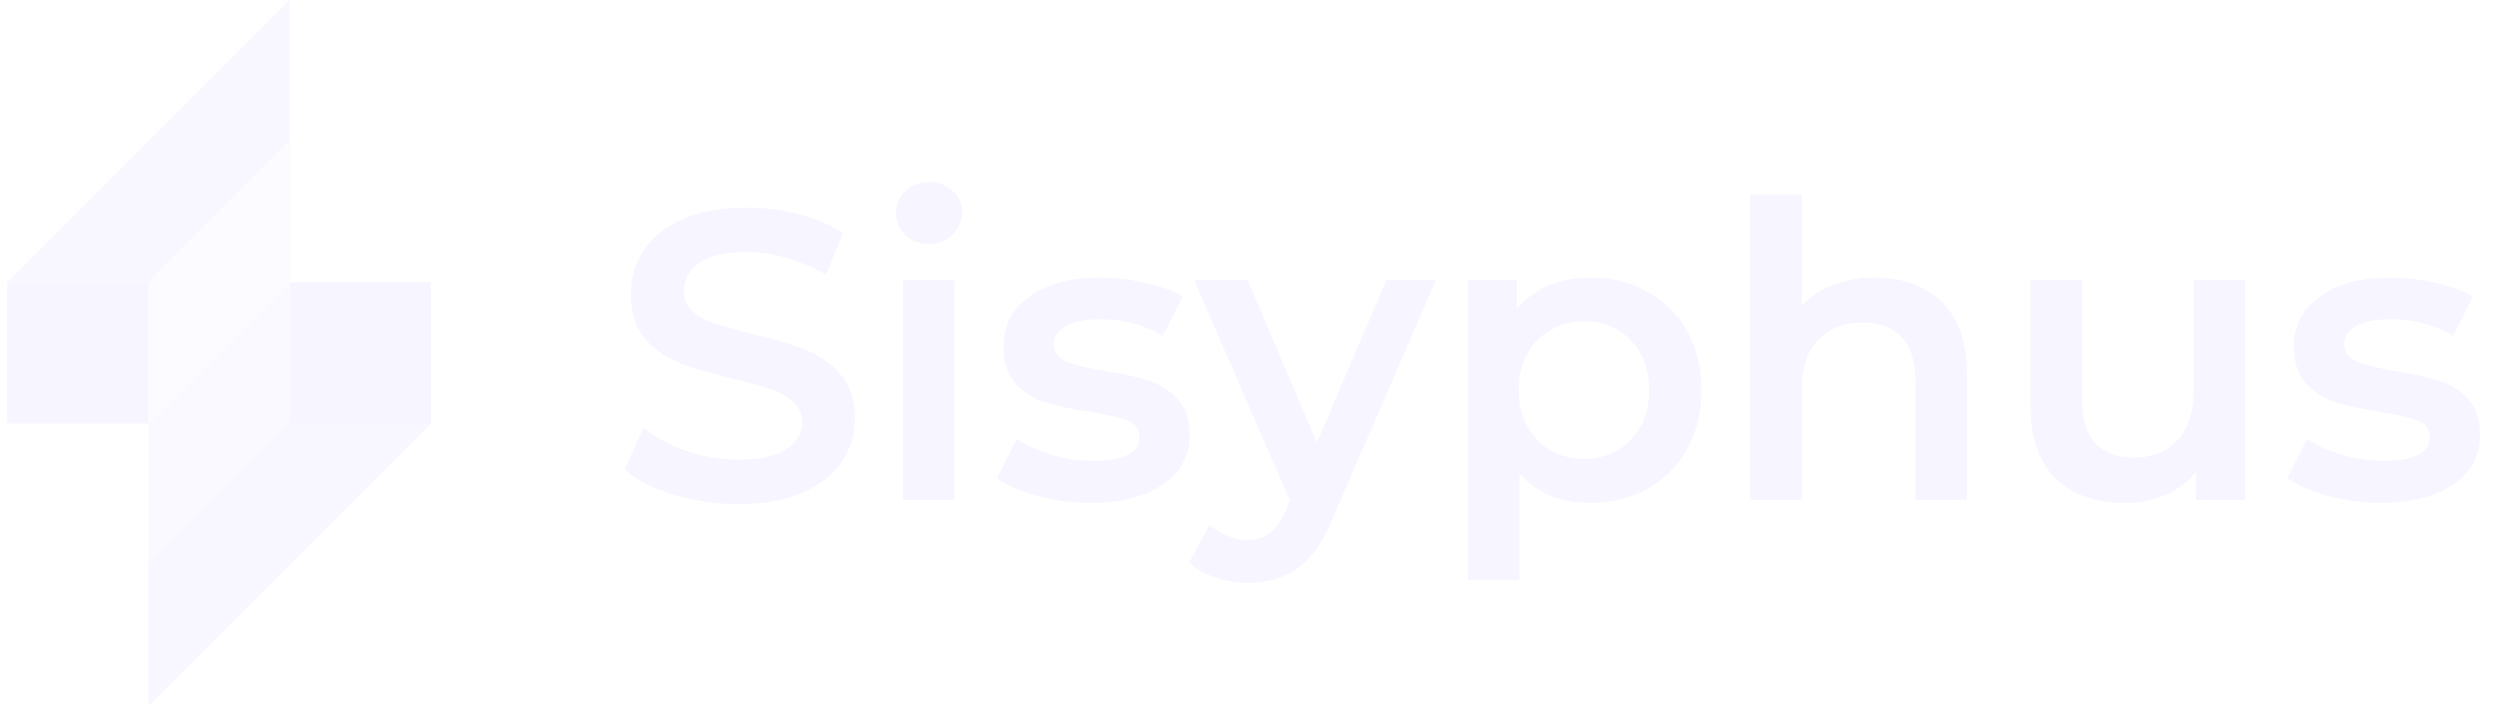
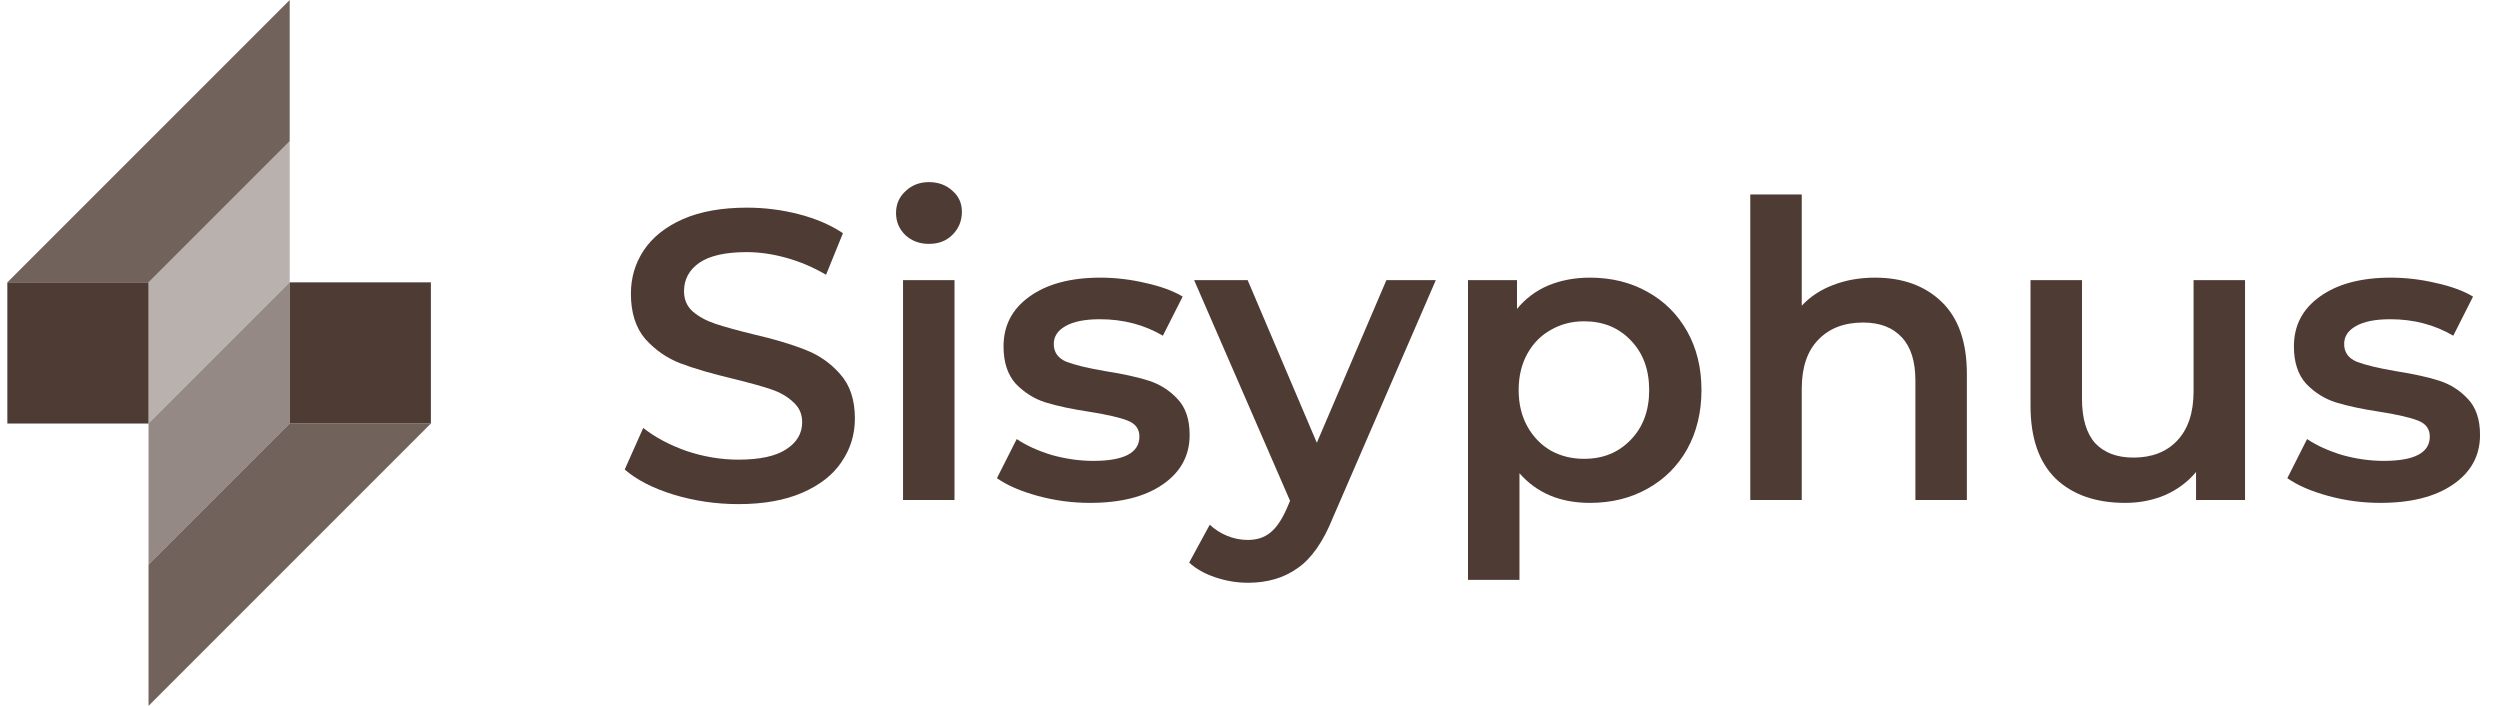
<svg xmlns="http://www.w3.org/2000/svg" width="170" height="48" viewBox="0 0 170 48" fill="none">
  <g opacity="0.84">
-     <rect x="0.5" y="19.2" width="9.6" height="9.6" fill="#F5F3FF" />
-     <rect x="29.3" y="28.8" width="9.6" height="9.6" transform="rotate(180 29.2998 28.8)" fill="#F5F3FF" />
-     <path opacity="0.4" d="M10.1 19.2L19.7 9.6V19.2L10.1 28.8V19.2Z" fill="#F5F3FF" />
-     <path opacity="0.6" d="M19.7 28.8L10.1 38.4L10.1 28.8L19.7 19.2L19.7 28.8Z" fill="#F5F3FF" />
-     <path opacity="0.8" d="M0.5 19.2L19.7 0V9.6L10.1 19.2H0.5Z" fill="#F5F3FF" />
-     <path opacity="0.8" d="M29.3 28.8L10.1 48L10.1 38.4L19.7 28.8L29.3 28.8Z" fill="#F5F3FF" />
-     <path d="M50.209 34.28C48.697 34.28 47.231 34.065 45.812 33.636C44.413 33.207 43.302 32.637 42.48 31.928L43.74 29.1C44.543 29.735 45.523 30.257 46.681 30.668C47.856 31.06 49.032 31.256 50.209 31.256C51.664 31.256 52.747 31.023 53.456 30.556C54.184 30.089 54.548 29.473 54.548 28.708C54.548 28.148 54.343 27.691 53.932 27.336C53.541 26.963 53.036 26.673 52.42 26.468C51.804 26.263 50.965 26.029 49.901 25.768C48.407 25.413 47.194 25.059 46.261 24.704C45.346 24.349 44.553 23.799 43.88 23.052C43.227 22.287 42.901 21.26 42.901 19.972C42.901 18.889 43.19 17.909 43.769 17.032C44.366 16.136 45.252 15.427 46.428 14.904C47.623 14.381 49.079 14.12 50.797 14.12C51.991 14.12 53.167 14.269 54.325 14.568C55.482 14.867 56.48 15.296 57.321 15.856L56.172 18.684C55.314 18.18 54.418 17.797 53.484 17.536C52.551 17.275 51.646 17.144 50.769 17.144C49.331 17.144 48.258 17.387 47.548 17.872C46.858 18.357 46.513 19.001 46.513 19.804C46.513 20.364 46.709 20.821 47.1 21.176C47.511 21.531 48.025 21.811 48.641 22.016C49.257 22.221 50.096 22.455 51.16 22.716C52.617 23.052 53.811 23.407 54.745 23.78C55.678 24.135 56.471 24.685 57.124 25.432C57.797 26.179 58.133 27.187 58.133 28.456C58.133 29.539 57.834 30.519 57.236 31.396C56.658 32.273 55.771 32.973 54.577 33.496C53.382 34.019 51.926 34.28 50.209 34.28Z" fill="#F5F3FF" />
-     <path d="M61.406 19.048H64.906V34H61.406V19.048ZM63.17 16.584C62.535 16.584 62.003 16.388 61.574 15.996C61.145 15.585 60.93 15.081 60.93 14.484C60.93 13.887 61.145 13.392 61.574 13C62.003 12.589 62.535 12.384 63.17 12.384C63.804 12.384 64.337 12.58 64.766 12.972C65.195 13.345 65.41 13.821 65.41 14.4C65.41 15.016 65.195 15.539 64.766 15.968C64.355 16.379 63.823 16.584 63.17 16.584Z" fill="#F5F3FF" />
-     <path d="M74.12 34.196C72.906 34.196 71.721 34.037 70.564 33.72C69.406 33.403 68.482 33.001 67.792 32.516L69.136 29.856C69.808 30.304 70.61 30.668 71.544 30.948C72.496 31.209 73.429 31.34 74.344 31.34C76.434 31.34 77.48 30.789 77.48 29.688C77.48 29.165 77.209 28.801 76.668 28.596C76.145 28.391 75.296 28.195 74.12 28.008C72.888 27.821 71.88 27.607 71.096 27.364C70.33 27.121 69.658 26.701 69.08 26.104C68.52 25.488 68.24 24.639 68.24 23.556C68.24 22.137 68.828 21.008 70.004 20.168C71.198 19.309 72.804 18.88 74.82 18.88C75.846 18.88 76.873 19.001 77.9 19.244C78.926 19.468 79.766 19.776 80.42 20.168L79.076 22.828C77.806 22.081 76.378 21.708 74.792 21.708C73.765 21.708 72.981 21.867 72.44 22.184C71.917 22.483 71.656 22.884 71.656 23.388C71.656 23.948 71.936 24.349 72.496 24.592C73.074 24.816 73.961 25.031 75.156 25.236C76.35 25.423 77.33 25.637 78.096 25.88C78.861 26.123 79.514 26.533 80.056 27.112C80.616 27.691 80.896 28.512 80.896 29.576C80.896 30.976 80.289 32.096 79.076 32.936C77.862 33.776 76.21 34.196 74.12 34.196Z" fill="#F5F3FF" />
-     <path d="M97.636 19.048L90.636 35.204C89.983 36.828 89.19 37.967 88.256 38.62C87.323 39.292 86.194 39.628 84.868 39.628C84.122 39.628 83.384 39.507 82.656 39.264C81.928 39.021 81.331 38.685 80.864 38.256L82.264 35.68C82.6 35.997 82.992 36.249 83.44 36.436C83.907 36.623 84.374 36.716 84.84 36.716C85.456 36.716 85.96 36.557 86.352 36.24C86.763 35.923 87.136 35.391 87.472 34.644L87.724 34.056L81.2 19.048H84.84L89.544 30.108L94.276 19.048H97.636Z" fill="#F5F3FF" />
-     <path d="M108.112 18.88C109.568 18.88 110.865 19.197 112.004 19.832C113.161 20.467 114.066 21.363 114.72 22.52C115.373 23.677 115.7 25.012 115.7 26.524C115.7 28.036 115.373 29.38 114.72 30.556C114.066 31.713 113.161 32.609 112.004 33.244C110.865 33.879 109.568 34.196 108.112 34.196C106.096 34.196 104.5 33.524 103.324 32.18V39.432H99.824V19.048H103.156V21.008C103.734 20.299 104.444 19.767 105.284 19.412C106.142 19.057 107.085 18.88 108.112 18.88ZM107.72 31.2C109.008 31.2 110.062 30.771 110.884 29.912C111.724 29.053 112.144 27.924 112.144 26.524C112.144 25.124 111.724 23.995 110.884 23.136C110.062 22.277 109.008 21.848 107.72 21.848C106.88 21.848 106.124 22.044 105.452 22.436C104.78 22.809 104.248 23.351 103.856 24.06C103.464 24.769 103.268 25.591 103.268 26.524C103.268 27.457 103.464 28.279 103.856 28.988C104.248 29.697 104.78 30.248 105.452 30.64C106.124 31.013 106.88 31.2 107.72 31.2Z" fill="#F5F3FF" />
-     <path d="M127.503 18.88C129.388 18.88 130.9 19.431 132.039 20.532C133.178 21.633 133.747 23.267 133.747 25.432V34H130.247V25.88C130.247 24.573 129.939 23.593 129.323 22.94C128.707 22.268 127.83 21.932 126.691 21.932C125.403 21.932 124.386 22.324 123.639 23.108C122.892 23.873 122.519 24.984 122.519 26.44V34H119.019V13.224H122.519V20.784C123.098 20.168 123.807 19.701 124.647 19.384C125.506 19.048 126.458 18.88 127.503 18.88Z" fill="#F5F3FF" />
-     <path d="M152.663 19.048V34H149.331V32.096C148.771 32.768 148.071 33.291 147.231 33.664C146.391 34.019 145.486 34.196 144.515 34.196C142.518 34.196 140.94 33.645 139.783 32.544C138.644 31.424 138.075 29.772 138.075 27.588V19.048H141.575V27.112C141.575 28.456 141.874 29.464 142.471 30.136C143.087 30.789 143.955 31.116 145.075 31.116C146.326 31.116 147.315 30.733 148.043 29.968C148.79 29.184 149.163 28.064 149.163 26.608V19.048H152.663Z" fill="#F5F3FF" />
-     <path d="M161.866 34.196C160.652 34.196 159.467 34.037 158.31 33.72C157.152 33.403 156.228 33.001 155.538 32.516L156.882 29.856C157.554 30.304 158.356 30.668 159.29 30.948C160.242 31.209 161.175 31.34 162.09 31.34C164.18 31.34 165.226 30.789 165.226 29.688C165.226 29.165 164.955 28.801 164.414 28.596C163.891 28.391 163.042 28.195 161.866 28.008C160.634 27.821 159.626 27.607 158.842 27.364C158.076 27.121 157.404 26.701 156.826 26.104C156.266 25.488 155.986 24.639 155.986 23.556C155.986 22.137 156.574 21.008 157.75 20.168C158.944 19.309 160.55 18.88 162.566 18.88C163.592 18.88 164.619 19.001 165.646 19.244C166.672 19.468 167.512 19.776 168.166 20.168L166.822 22.828C165.552 22.081 164.124 21.708 162.538 21.708C161.511 21.708 160.727 21.867 160.186 22.184C159.663 22.483 159.402 22.884 159.402 23.388C159.402 23.948 159.682 24.349 160.242 24.592C160.82 24.816 161.707 25.031 162.902 25.236C164.096 25.423 165.076 25.637 165.842 25.88C166.607 26.123 167.26 26.533 167.802 27.112C168.362 27.691 168.642 28.512 168.642 29.576C168.642 30.976 168.035 32.096 166.822 32.936C165.608 33.776 163.956 34.196 161.866 34.196Z" fill="#F5F3FF" />
+     <rect x="0.5" y="19.2" width="9.6" height="9.6" fill="#2D160E" />
+     <rect x="29.3" y="28.8" width="9.6" height="9.6" transform="rotate(180 29.2998 28.8)" fill="#2D160E" />
+     <path opacity="0.4" d="M10.1 19.2L19.7 9.6V19.2L10.1 28.8V19.2Z" fill="#2D160E" />
+     <path opacity="0.6" d="M19.7 28.8L10.1 38.4L10.1 28.8L19.7 19.2L19.7 28.8Z" fill="#2D160E" />
+     <path opacity="0.8" d="M0.5 19.2L19.7 0V9.6L10.1 19.2H0.5Z" fill="#2D160E" />
+     <path opacity="0.8" d="M29.3 28.8L10.1 48L10.1 38.4L19.7 28.8L29.3 28.8Z" fill="#2D160E" />
+     <path d="M50.209 34.28C48.697 34.28 47.231 34.065 45.812 33.636C44.413 33.207 43.302 32.637 42.48 31.928L43.74 29.1C44.543 29.735 45.523 30.257 46.681 30.668C47.856 31.06 49.032 31.256 50.209 31.256C51.664 31.256 52.747 31.023 53.456 30.556C54.184 30.089 54.548 29.473 54.548 28.708C54.548 28.148 54.343 27.691 53.932 27.336C53.541 26.963 53.036 26.673 52.42 26.468C51.804 26.263 50.965 26.029 49.901 25.768C48.407 25.413 47.194 25.059 46.261 24.704C45.346 24.349 44.553 23.799 43.88 23.052C43.227 22.287 42.901 21.26 42.901 19.972C42.901 18.889 43.19 17.909 43.769 17.032C44.366 16.136 45.252 15.427 46.428 14.904C47.623 14.381 49.079 14.12 50.797 14.12C51.991 14.12 53.167 14.269 54.325 14.568C55.482 14.867 56.48 15.296 57.321 15.856L56.172 18.684C55.314 18.18 54.418 17.797 53.484 17.536C52.551 17.275 51.646 17.144 50.769 17.144C49.331 17.144 48.258 17.387 47.548 17.872C46.858 18.357 46.513 19.001 46.513 19.804C46.513 20.364 46.709 20.821 47.1 21.176C47.511 21.531 48.025 21.811 48.641 22.016C49.257 22.221 50.096 22.455 51.16 22.716C52.617 23.052 53.811 23.407 54.745 23.78C55.678 24.135 56.471 24.685 57.124 25.432C57.797 26.179 58.133 27.187 58.133 28.456C58.133 29.539 57.834 30.519 57.236 31.396C56.658 32.273 55.771 32.973 54.577 33.496C53.382 34.019 51.926 34.28 50.209 34.28Z" fill="#2D160E" />
+     <path d="M61.406 19.048H64.906V34H61.406V19.048ZM63.17 16.584C62.535 16.584 62.003 16.388 61.574 15.996C61.145 15.585 60.93 15.081 60.93 14.484C60.93 13.887 61.145 13.392 61.574 13C62.003 12.589 62.535 12.384 63.17 12.384C63.804 12.384 64.337 12.58 64.766 12.972C65.195 13.345 65.41 13.821 65.41 14.4C65.41 15.016 65.195 15.539 64.766 15.968C64.355 16.379 63.823 16.584 63.17 16.584Z" fill="#2D160E" />
+     <path d="M74.12 34.196C72.906 34.196 71.721 34.037 70.564 33.72C69.406 33.403 68.482 33.001 67.792 32.516L69.136 29.856C69.808 30.304 70.61 30.668 71.544 30.948C72.496 31.209 73.429 31.34 74.344 31.34C76.434 31.34 77.48 30.789 77.48 29.688C77.48 29.165 77.209 28.801 76.668 28.596C76.145 28.391 75.296 28.195 74.12 28.008C72.888 27.821 71.88 27.607 71.096 27.364C70.33 27.121 69.658 26.701 69.08 26.104C68.52 25.488 68.24 24.639 68.24 23.556C68.24 22.137 68.828 21.008 70.004 20.168C71.198 19.309 72.804 18.88 74.82 18.88C75.846 18.88 76.873 19.001 77.9 19.244C78.926 19.468 79.766 19.776 80.42 20.168L79.076 22.828C77.806 22.081 76.378 21.708 74.792 21.708C73.765 21.708 72.981 21.867 72.44 22.184C71.917 22.483 71.656 22.884 71.656 23.388C71.656 23.948 71.936 24.349 72.496 24.592C73.074 24.816 73.961 25.031 75.156 25.236C76.35 25.423 77.33 25.637 78.096 25.88C78.861 26.123 79.514 26.533 80.056 27.112C80.616 27.691 80.896 28.512 80.896 29.576C80.896 30.976 80.289 32.096 79.076 32.936C77.862 33.776 76.21 34.196 74.12 34.196Z" fill="#2D160E" />
+     <path d="M97.636 19.048L90.636 35.204C89.983 36.828 89.19 37.967 88.256 38.62C87.323 39.292 86.194 39.628 84.868 39.628C84.122 39.628 83.384 39.507 82.656 39.264C81.928 39.021 81.331 38.685 80.864 38.256L82.264 35.68C82.6 35.997 82.992 36.249 83.44 36.436C83.907 36.623 84.374 36.716 84.84 36.716C85.456 36.716 85.96 36.557 86.352 36.24C86.763 35.923 87.136 35.391 87.472 34.644L87.724 34.056L81.2 19.048H84.84L89.544 30.108L94.276 19.048H97.636Z" fill="#2D160E" />
+     <path d="M108.112 18.88C109.568 18.88 110.865 19.197 112.004 19.832C113.161 20.467 114.066 21.363 114.72 22.52C115.373 23.677 115.7 25.012 115.7 26.524C115.7 28.036 115.373 29.38 114.72 30.556C114.066 31.713 113.161 32.609 112.004 33.244C110.865 33.879 109.568 34.196 108.112 34.196C106.096 34.196 104.5 33.524 103.324 32.18V39.432H99.824V19.048H103.156V21.008C103.734 20.299 104.444 19.767 105.284 19.412C106.142 19.057 107.085 18.88 108.112 18.88ZM107.72 31.2C109.008 31.2 110.062 30.771 110.884 29.912C111.724 29.053 112.144 27.924 112.144 26.524C112.144 25.124 111.724 23.995 110.884 23.136C110.062 22.277 109.008 21.848 107.72 21.848C106.88 21.848 106.124 22.044 105.452 22.436C104.78 22.809 104.248 23.351 103.856 24.06C103.464 24.769 103.268 25.591 103.268 26.524C103.268 27.457 103.464 28.279 103.856 28.988C104.248 29.697 104.78 30.248 105.452 30.64C106.124 31.013 106.88 31.2 107.72 31.2Z" fill="#2D160E" />
+     <path d="M127.503 18.88C129.388 18.88 130.9 19.431 132.039 20.532C133.178 21.633 133.747 23.267 133.747 25.432V34H130.247V25.88C130.247 24.573 129.939 23.593 129.323 22.94C128.707 22.268 127.83 21.932 126.691 21.932C125.403 21.932 124.386 22.324 123.639 23.108C122.892 23.873 122.519 24.984 122.519 26.44V34H119.019V13.224H122.519V20.784C123.098 20.168 123.807 19.701 124.647 19.384C125.506 19.048 126.458 18.88 127.503 18.88Z" fill="#2D160E" />
+     <path d="M152.663 19.048V34H149.331V32.096C148.771 32.768 148.071 33.291 147.231 33.664C146.391 34.019 145.486 34.196 144.515 34.196C142.518 34.196 140.94 33.645 139.783 32.544C138.644 31.424 138.075 29.772 138.075 27.588V19.048H141.575V27.112C141.575 28.456 141.874 29.464 142.471 30.136C143.087 30.789 143.955 31.116 145.075 31.116C146.326 31.116 147.315 30.733 148.043 29.968C148.79 29.184 149.163 28.064 149.163 26.608V19.048H152.663Z" fill="#2D160E" />
+     <path d="M161.866 34.196C160.652 34.196 159.467 34.037 158.31 33.72C157.152 33.403 156.228 33.001 155.538 32.516L156.882 29.856C157.554 30.304 158.356 30.668 159.29 30.948C160.242 31.209 161.175 31.34 162.09 31.34C164.18 31.34 165.226 30.789 165.226 29.688C165.226 29.165 164.955 28.801 164.414 28.596C163.891 28.391 163.042 28.195 161.866 28.008C160.634 27.821 159.626 27.607 158.842 27.364C158.076 27.121 157.404 26.701 156.826 26.104C156.266 25.488 155.986 24.639 155.986 23.556C155.986 22.137 156.574 21.008 157.75 20.168C158.944 19.309 160.55 18.88 162.566 18.88C163.592 18.88 164.619 19.001 165.646 19.244C166.672 19.468 167.512 19.776 168.166 20.168L166.822 22.828C165.552 22.081 164.124 21.708 162.538 21.708C161.511 21.708 160.727 21.867 160.186 22.184C159.663 22.483 159.402 22.884 159.402 23.388C159.402 23.948 159.682 24.349 160.242 24.592C160.82 24.816 161.707 25.031 162.902 25.236C164.096 25.423 165.076 25.637 165.842 25.88C166.607 26.123 167.26 26.533 167.802 27.112C168.362 27.691 168.642 28.512 168.642 29.576C168.642 30.976 168.035 32.096 166.822 32.936C165.608 33.776 163.956 34.196 161.866 34.196Z" fill="#2D160E" />
  </g>
</svg>
